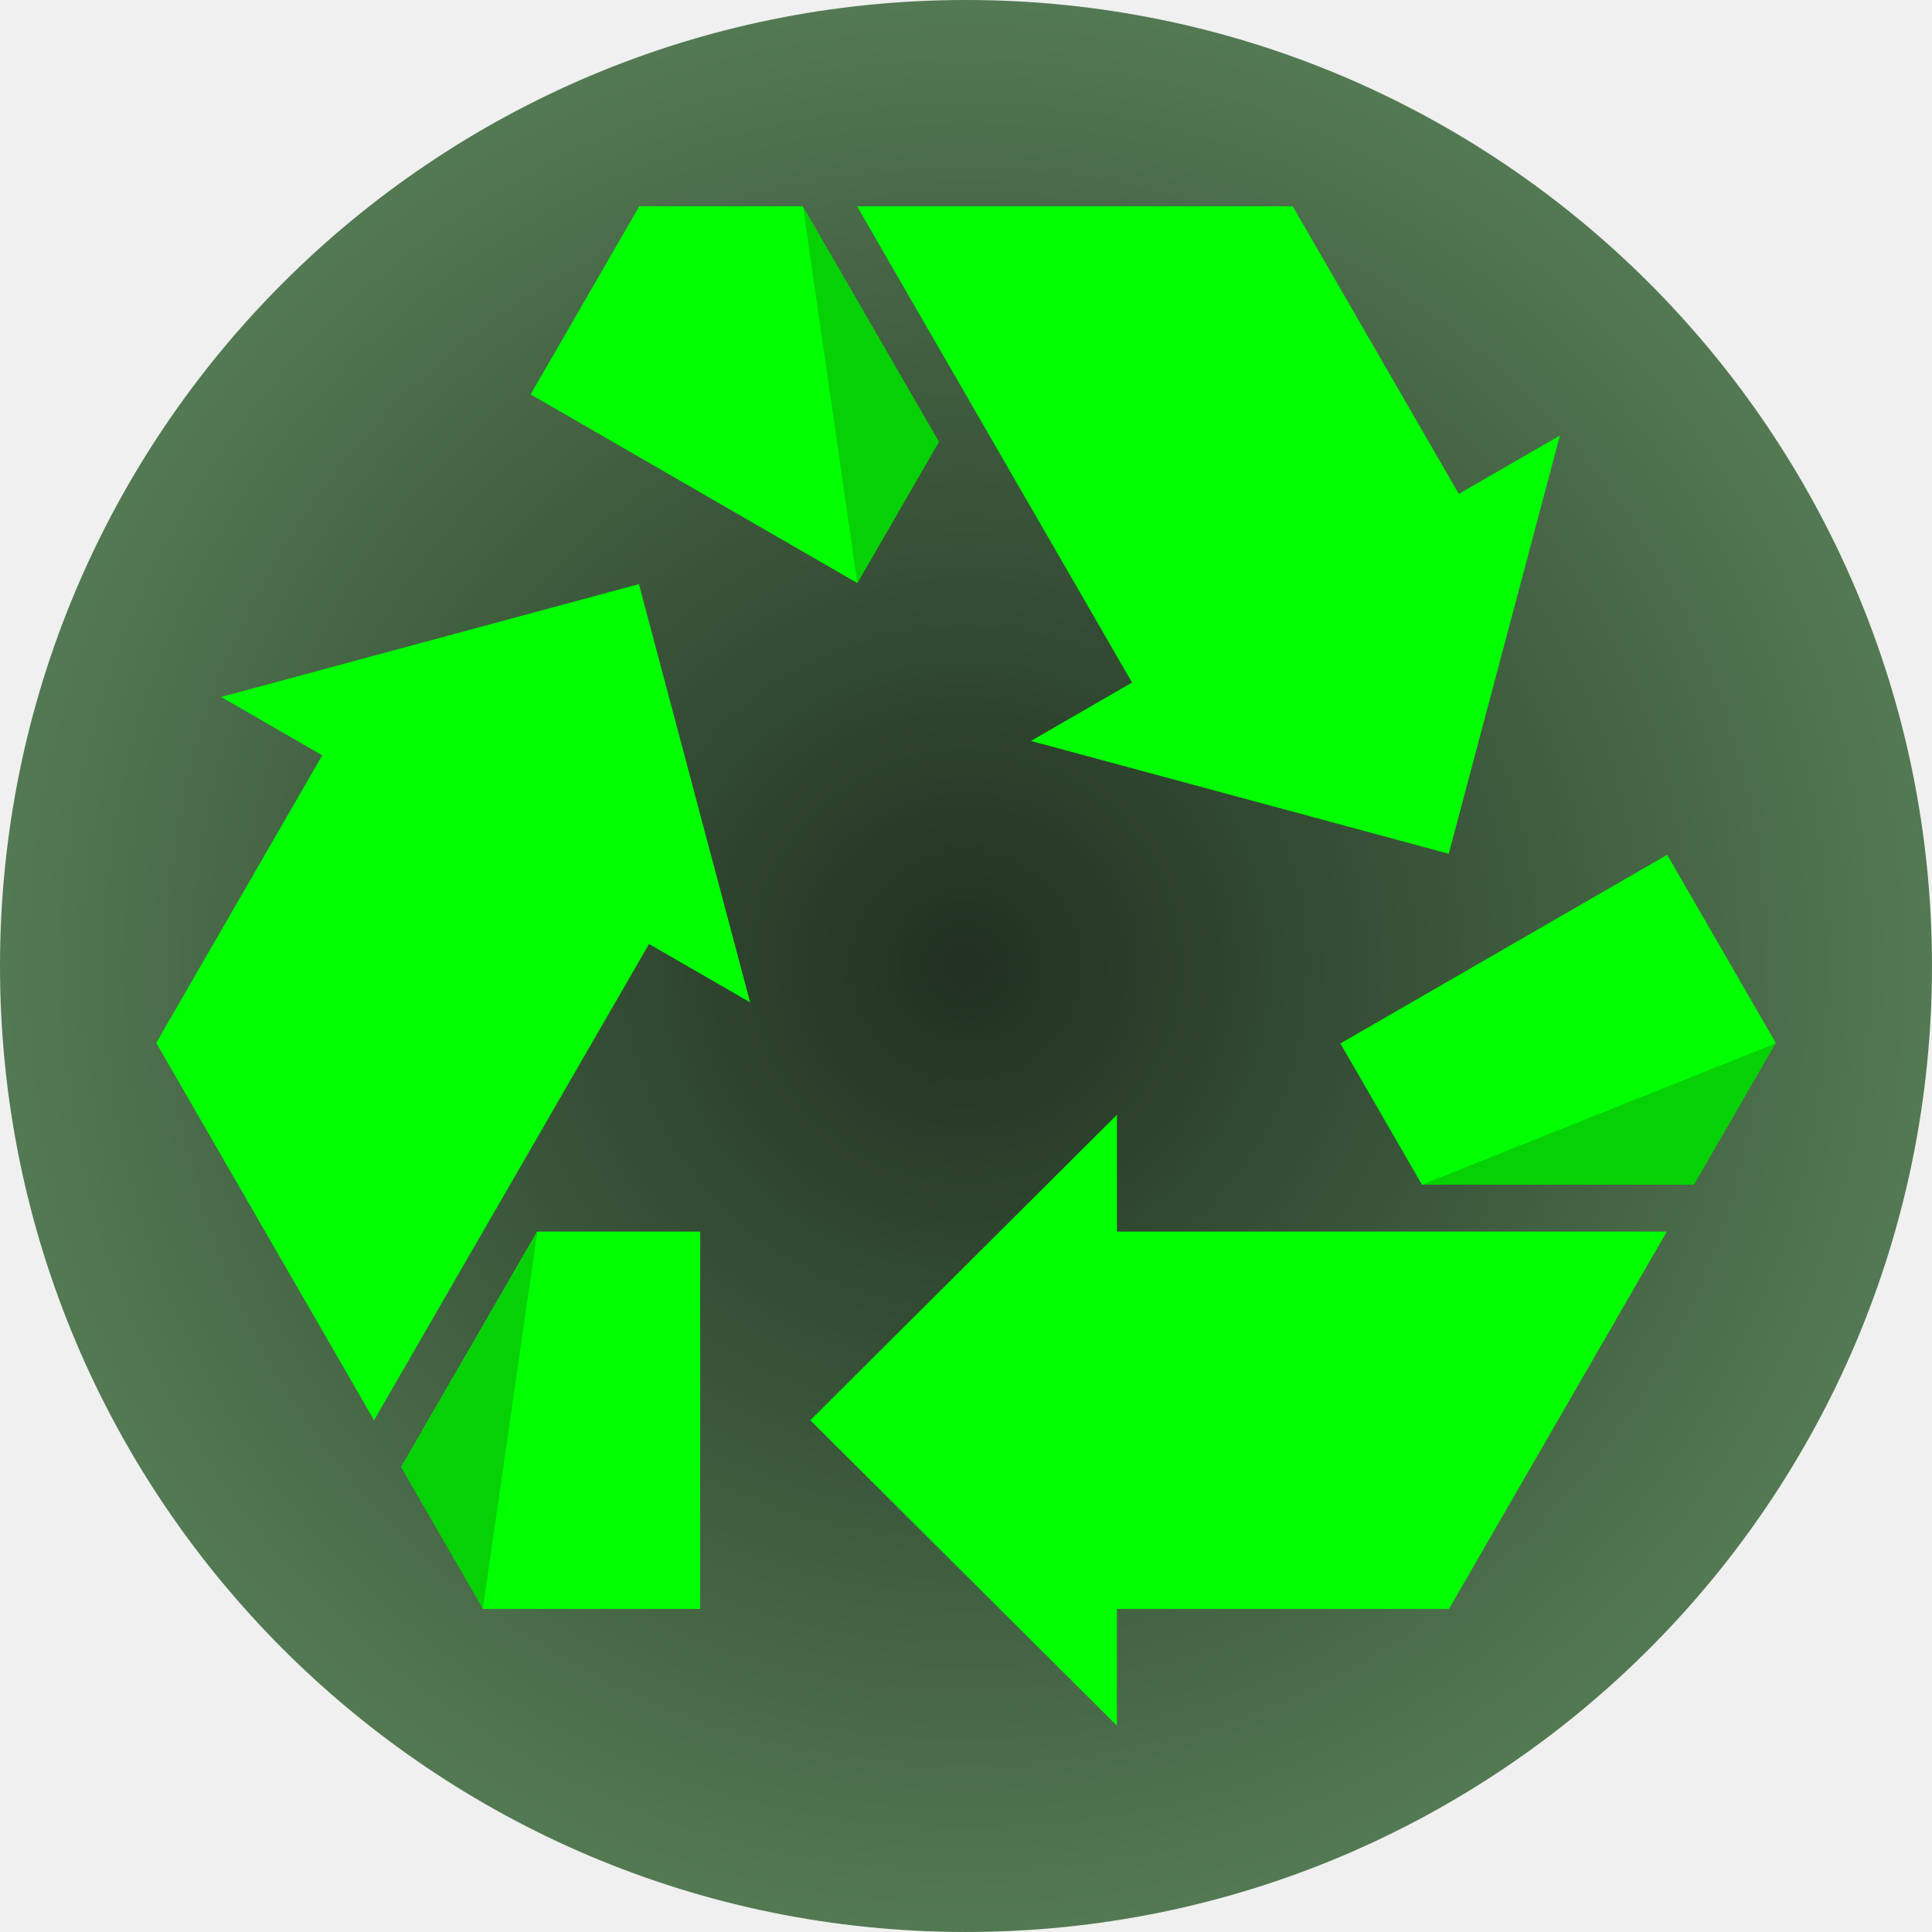
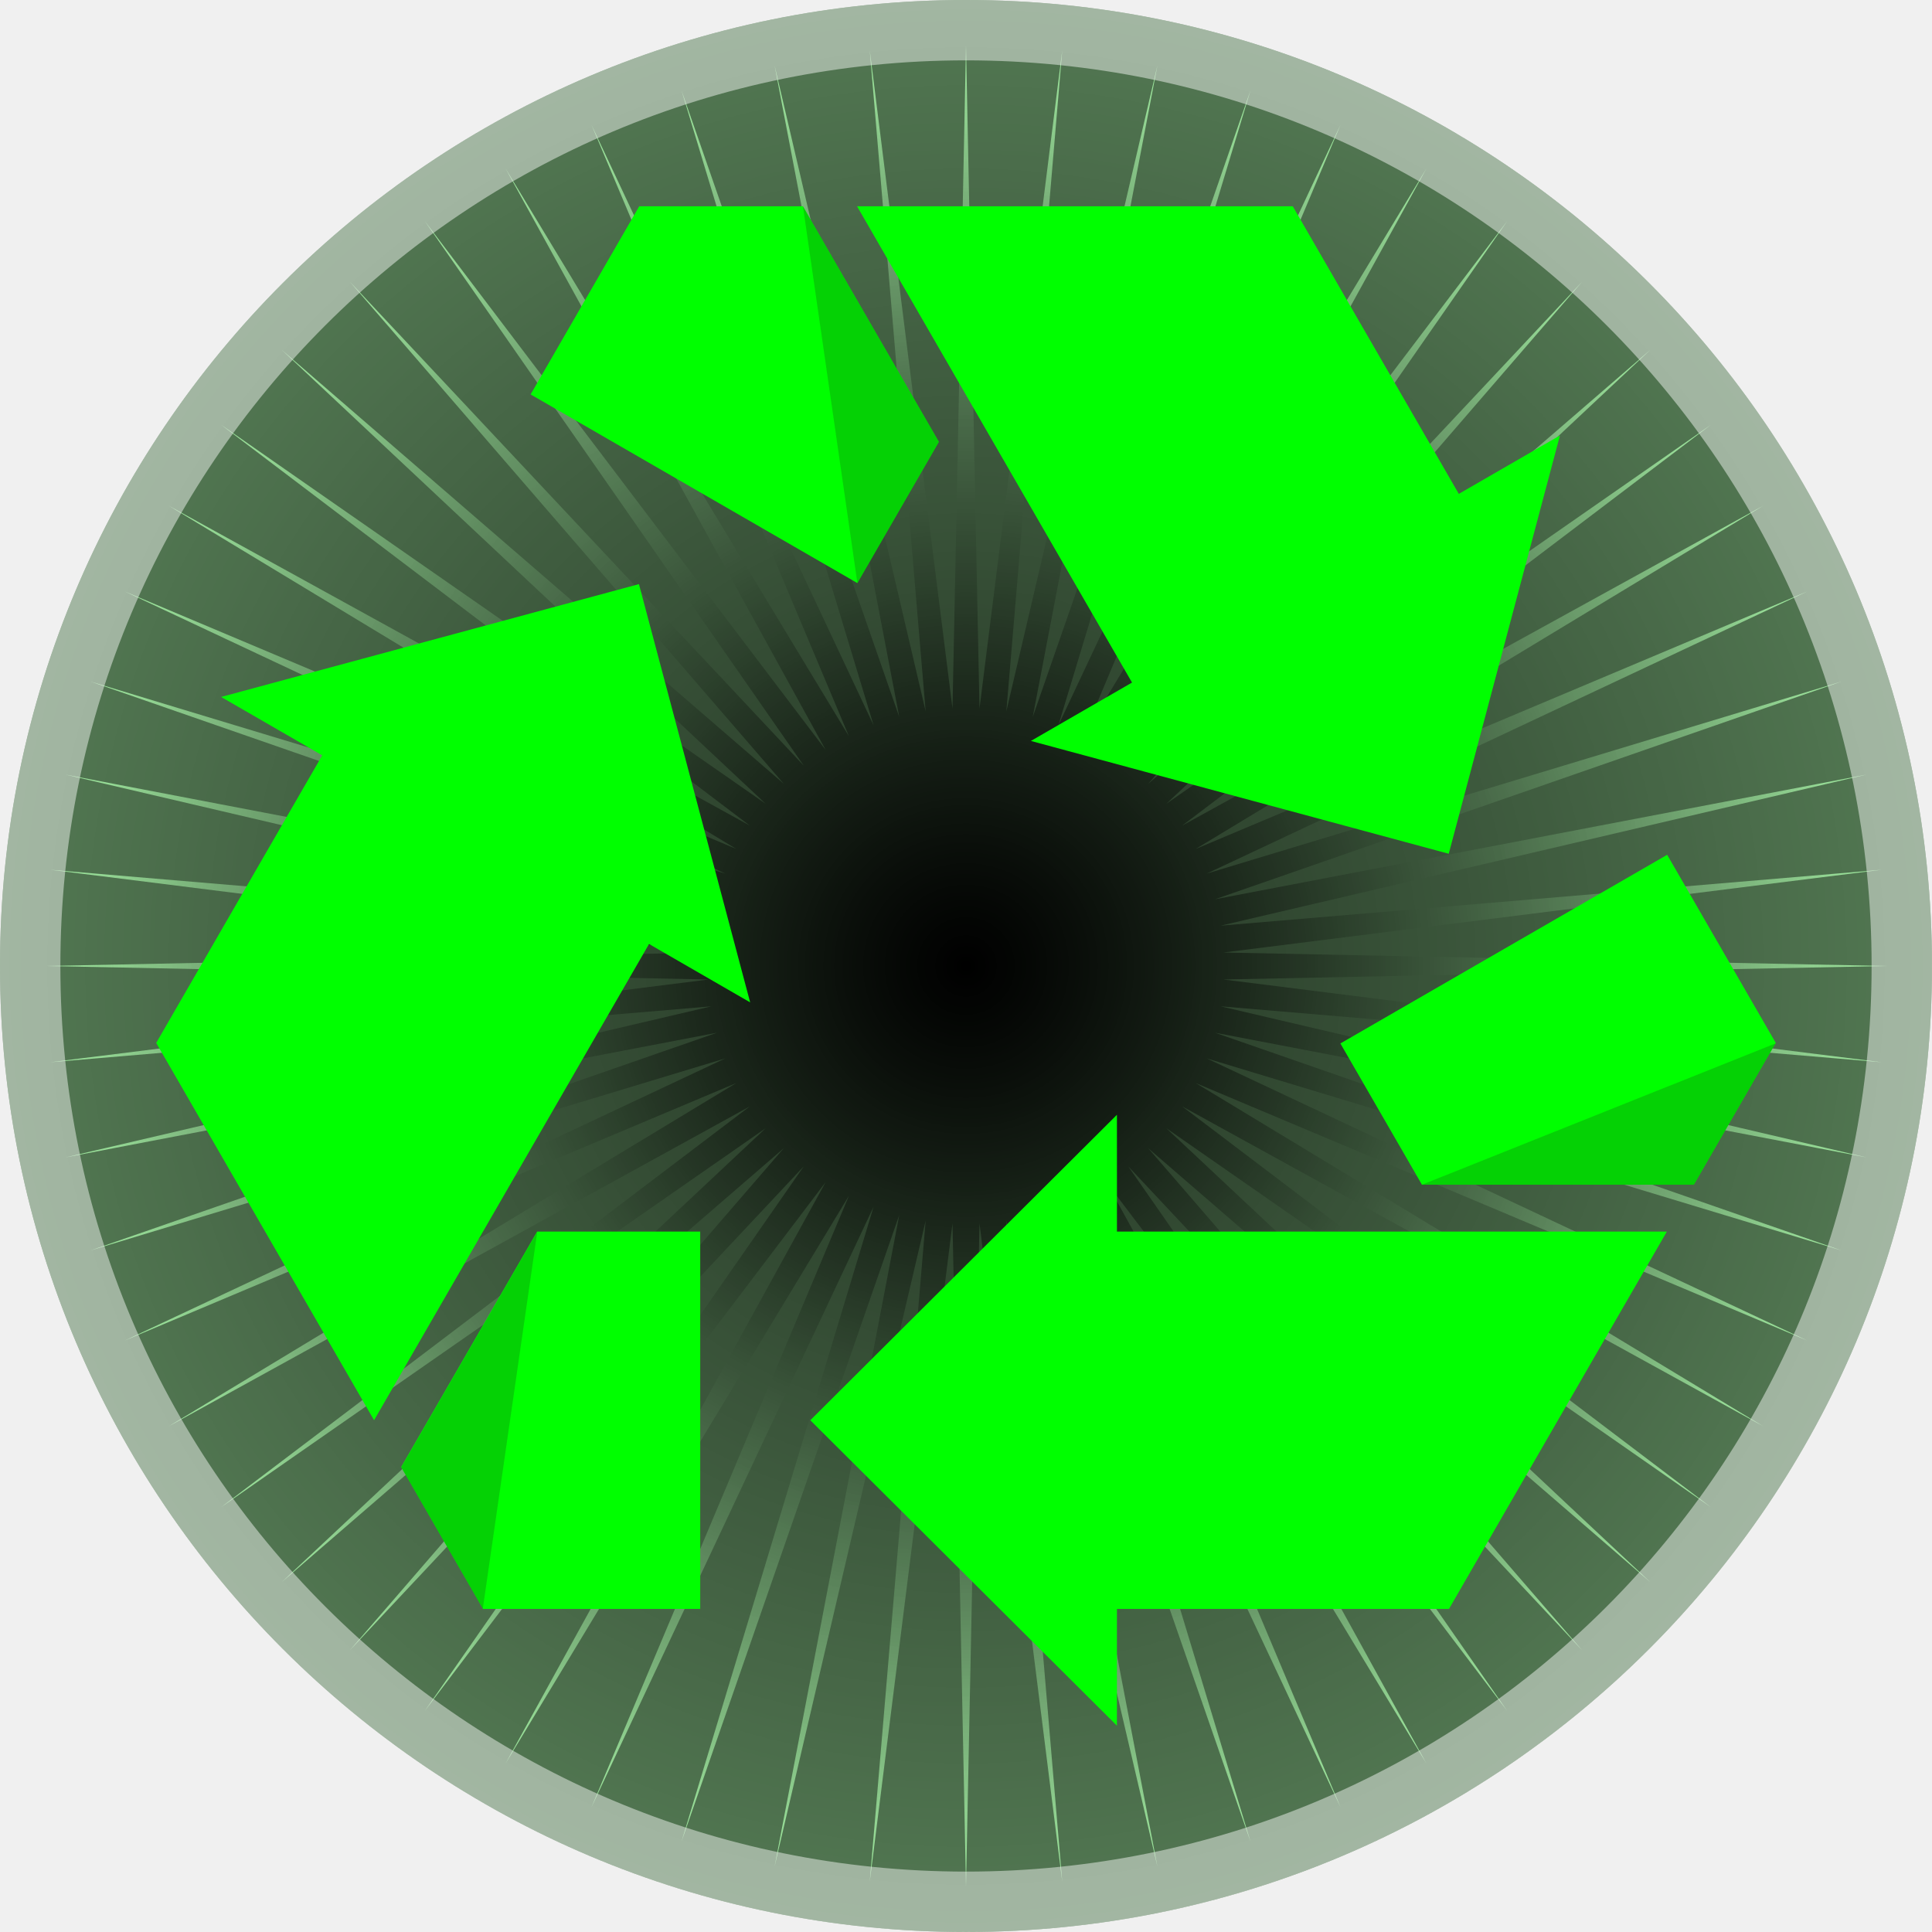
<svg xmlns="http://www.w3.org/2000/svg" xmlns:xlink="http://www.w3.org/1999/xlink" width="512" height="512" viewBox="0 0 135.467 135.467" version="1.1" id="svg5">
  <defs id="defs2">
    <linearGradient id="linearGradient35">
      <stop style="stop-color:#000000;stop-opacity:1;" offset="0" id="stop35" />
      <stop style="stop-color:#000000;stop-opacity:0;" offset="1" id="stop36" />
    </linearGradient>
    <radialGradient xlink:href="#linearGradient35" id="radialGradient36" cx="67.733" cy="67.733" fx="67.733" fy="67.733" r="67.733" gradientUnits="userSpaceOnUse" />
+     <radialGradient xlink:href="#linearGradient3" id="radialGradient4" cx="215.932" cy="37.165" fx="215.932" fy="37.165" r="273.705" gradientUnits="userSpaceOnUse" />
+     <linearGradient id="linearGradient3">
+       <stop style="stop-color:#000000;stop-opacity:1;" offset="0" id="stop3" />
+       <stop style="stop-color:#ffffff;stop-opacity:1;" offset="1" id="stop4" />
+     </linearGradient>
  </defs>
  <g id="layer1">
    <path id="path26" style="color:#000000;display:none;fill:#ff0000;stroke-width:0.506;stroke-linejoin:bevel;-inkscape-stroke:none;paint-order:markers stroke fill" d="M 44.82,25.174 10.953,83.834 33.867,123.521 H 101.6 L 124.513,83.834 90.647,25.174 Z M 67.733,38.404 101.6,97.063 H 33.867 Z" />
    <circle style="display:inline;fill:#537953;stroke:none;stroke-width:52.917;stroke-linejoin:bevel;stroke-dasharray:none;stroke-dashoffset:0;stroke-opacity:1;paint-order:markers stroke fill;fill-opacity:1" id="path35" cx="67.733" cy="67.733" r="67.733" />
+     <path style="mix-blend-mode:overlay;fill:url(#radialGradient4);stroke:none;stroke-width:35.896;stroke-linecap:round;stroke-linejoin:round;stroke-miterlimit:12;stroke-dasharray:none;stroke-opacity:1;paint-order:fill markers stroke" id="path3" d="M 489.637,37.165 292.464,41.176 488.138,65.775 291.626,49.154 483.656,94.071 289.958,57 476.241,121.744 287.479,64.629 465.974,148.491 284.216,71.958 452.968,174.017 280.206,78.905 437.364,198.045 275.49,85.394 419.335,220.309 270.123,91.356 399.076,240.567 264.162,96.723 376.812,258.597 257.672,101.438 352.785,274.2 250.725,105.449 327.258,287.207 243.396,108.712 300.512,297.474 235.767,111.191 272.839,304.889 227.921,112.859 244.542,309.371 219.943,113.697 215.932,310.87 211.921,113.697 187.322,309.371 203.943,112.859 159.026,304.889 196.097,111.191 131.353,297.474 188.468,108.712 104.606,287.207 181.139,105.449 79.079,274.2 174.192,101.438 55.052,258.597 167.703,96.723 32.788,240.567 161.741,91.356 12.53,220.309 156.374,85.394 -5.5,198.045 151.658,78.905 -21.104,174.017 147.648,71.958 -34.11,148.491 144.385,64.629 -44.377,121.744 141.906,57 -51.792,94.071 140.238,49.154 -56.274,65.775 139.4,41.176 -57.773,37.165 139.4,33.154 -56.274,8.555 140.238,25.176 -51.792,-19.742 141.906,17.33 -44.377,-47.415 144.385,9.701 -34.11,-74.161 147.648,2.372 -21.104,-99.688 151.658,-4.575 -5.5,-123.715 156.374,-11.065 12.53,-145.98 161.741,-17.026 32.788,-166.238 167.703,-22.394 55.052,-184.267 174.192,-27.109 79.079,-199.871 181.139,-31.12 104.606,-212.877 l 83.861,178.495 -57.115,-188.762 64.744,186.283 -37.071,-193.698 44.918,192.03 -16.621,-196.512 24.599,195.673 4.011,-197.173 4.011,197.173 24.599,-195.673 -16.621,196.512 44.918,-192.03 -37.071,193.698 64.744,-186.283 L 243.396,-34.382 327.258,-212.877 250.725,-31.12 352.785,-199.871 257.672,-27.109 376.812,-184.267 264.162,-22.394 399.076,-166.238 270.123,-17.026 419.335,-145.98 275.49,-11.065 437.364,-123.715 280.206,-4.575 452.968,-99.688 284.216,2.372 465.974,-74.161 287.479,9.701 476.241,-47.415 289.958,17.33 483.656,-19.742 291.626,25.176 488.138,8.555 292.464,33.154 Z" transform="matrix(0.2358682,0,0,0.2358682,16.80183,58.96731)" />
    <circle style="display:inline;opacity:0.6;fill:url(#radialGradient36);stroke:none;stroke-width:52.917;stroke-linejoin:bevel;stroke-dasharray:none;stroke-dashoffset:0;stroke-opacity:1;paint-order:markers stroke fill" id="circle35" cx="67.733" cy="67.733" r="67.733" />
    <g id="g35" transform="translate(-5.000001e-7,-10.70813)" style="display:inline;fill:#00ff00">
      <path id="rect13" style="fill:#00ff00;stroke:none;stroke-width:264.582;stroke-linejoin:bevel;stroke-dasharray:none;stroke-dashoffset:0;stroke-opacity:1;paint-order:markers stroke fill" d="m 116.898,70.644 -22.913,13.229 5.718,9.904 h 19.07 l 5.74,-9.943 z m -38.582,18.231 -21.5,21.417 21.5,21.417 v -8.188 H 101.6 L 116.876,97.063 H 101.6 78.317 v -3.287 z" />
      <path id="path27" style="fill:#00ff00;stroke:none;stroke-width:264.582;stroke-linejoin:bevel;stroke-dasharray:none;stroke-dashoffset:0;stroke-opacity:1;paint-order:markers stroke fill" d="m 44.801,51.665 -29.297,7.911 7.091,4.094 -11.642,20.164 15.276,26.458 7.638,-13.229 11.641,-20.164 2.846,1.643 4.245,2.45 z m -7.14,45.398 -9.535,16.515 5.74,9.943 H 49.097 V 97.063 Z" />
      <path id="path28" style="fill:#00ff00;stroke:none;stroke-width:264.582;stroke-linejoin:bevel;stroke-dasharray:none;stroke-dashoffset:0;stroke-opacity:1;paint-order:markers stroke fill" d="m 44.82,25.174 -7.615,13.19 22.913,13.229 5.718,-9.904 -9.535,-16.515 z m 15.276,0 7.638,13.23 11.641,20.163 -2.846,1.643 -4.245,2.451 29.298,7.911 7.797,-29.328 -7.091,4.094 -11.642,-20.164 z" />
    </g>
    <path id="rect36" style="display:inline;opacity:0.2;fill:#1a1a1a;stroke:none;stroke-width:52.917;stroke-linejoin:bevel;paint-order:markers stroke fill" d="m 56.301,14.466 3.817,26.419 5.718,-9.904 z M 124.491,73.164 99.703,83.068 118.773,83.068 Z m -86.818,13.21 -9.535,16.515 5.717,9.904 z" />
+     <path id="path2" style="fill:#ffffff;stroke-linejoin:bevel;paint-order:markers stroke fill;opacity:0.46" d="M 67.733,-4.0000001e-6 A 67.733,67.733 0 0 0 -6.0000001e-6,67.733 67.733,67.733 0 0 0 67.733,135.467 67.733,67.733 0 0 0 135.467,67.733 67.733,67.733 0 0 0 67.733,-4.0000001e-6 Z m 0,4.232 c 35.12,0 63.5,28.38 63.5,63.5 0,35.12 -28.38,63.5 -63.5,63.5 -35.12,0 -63.5,-28.38 -63.5,-63.5 0,-35.12 28.38,-63.5 63.5,-63.5 z" />
  </g>
</svg>
